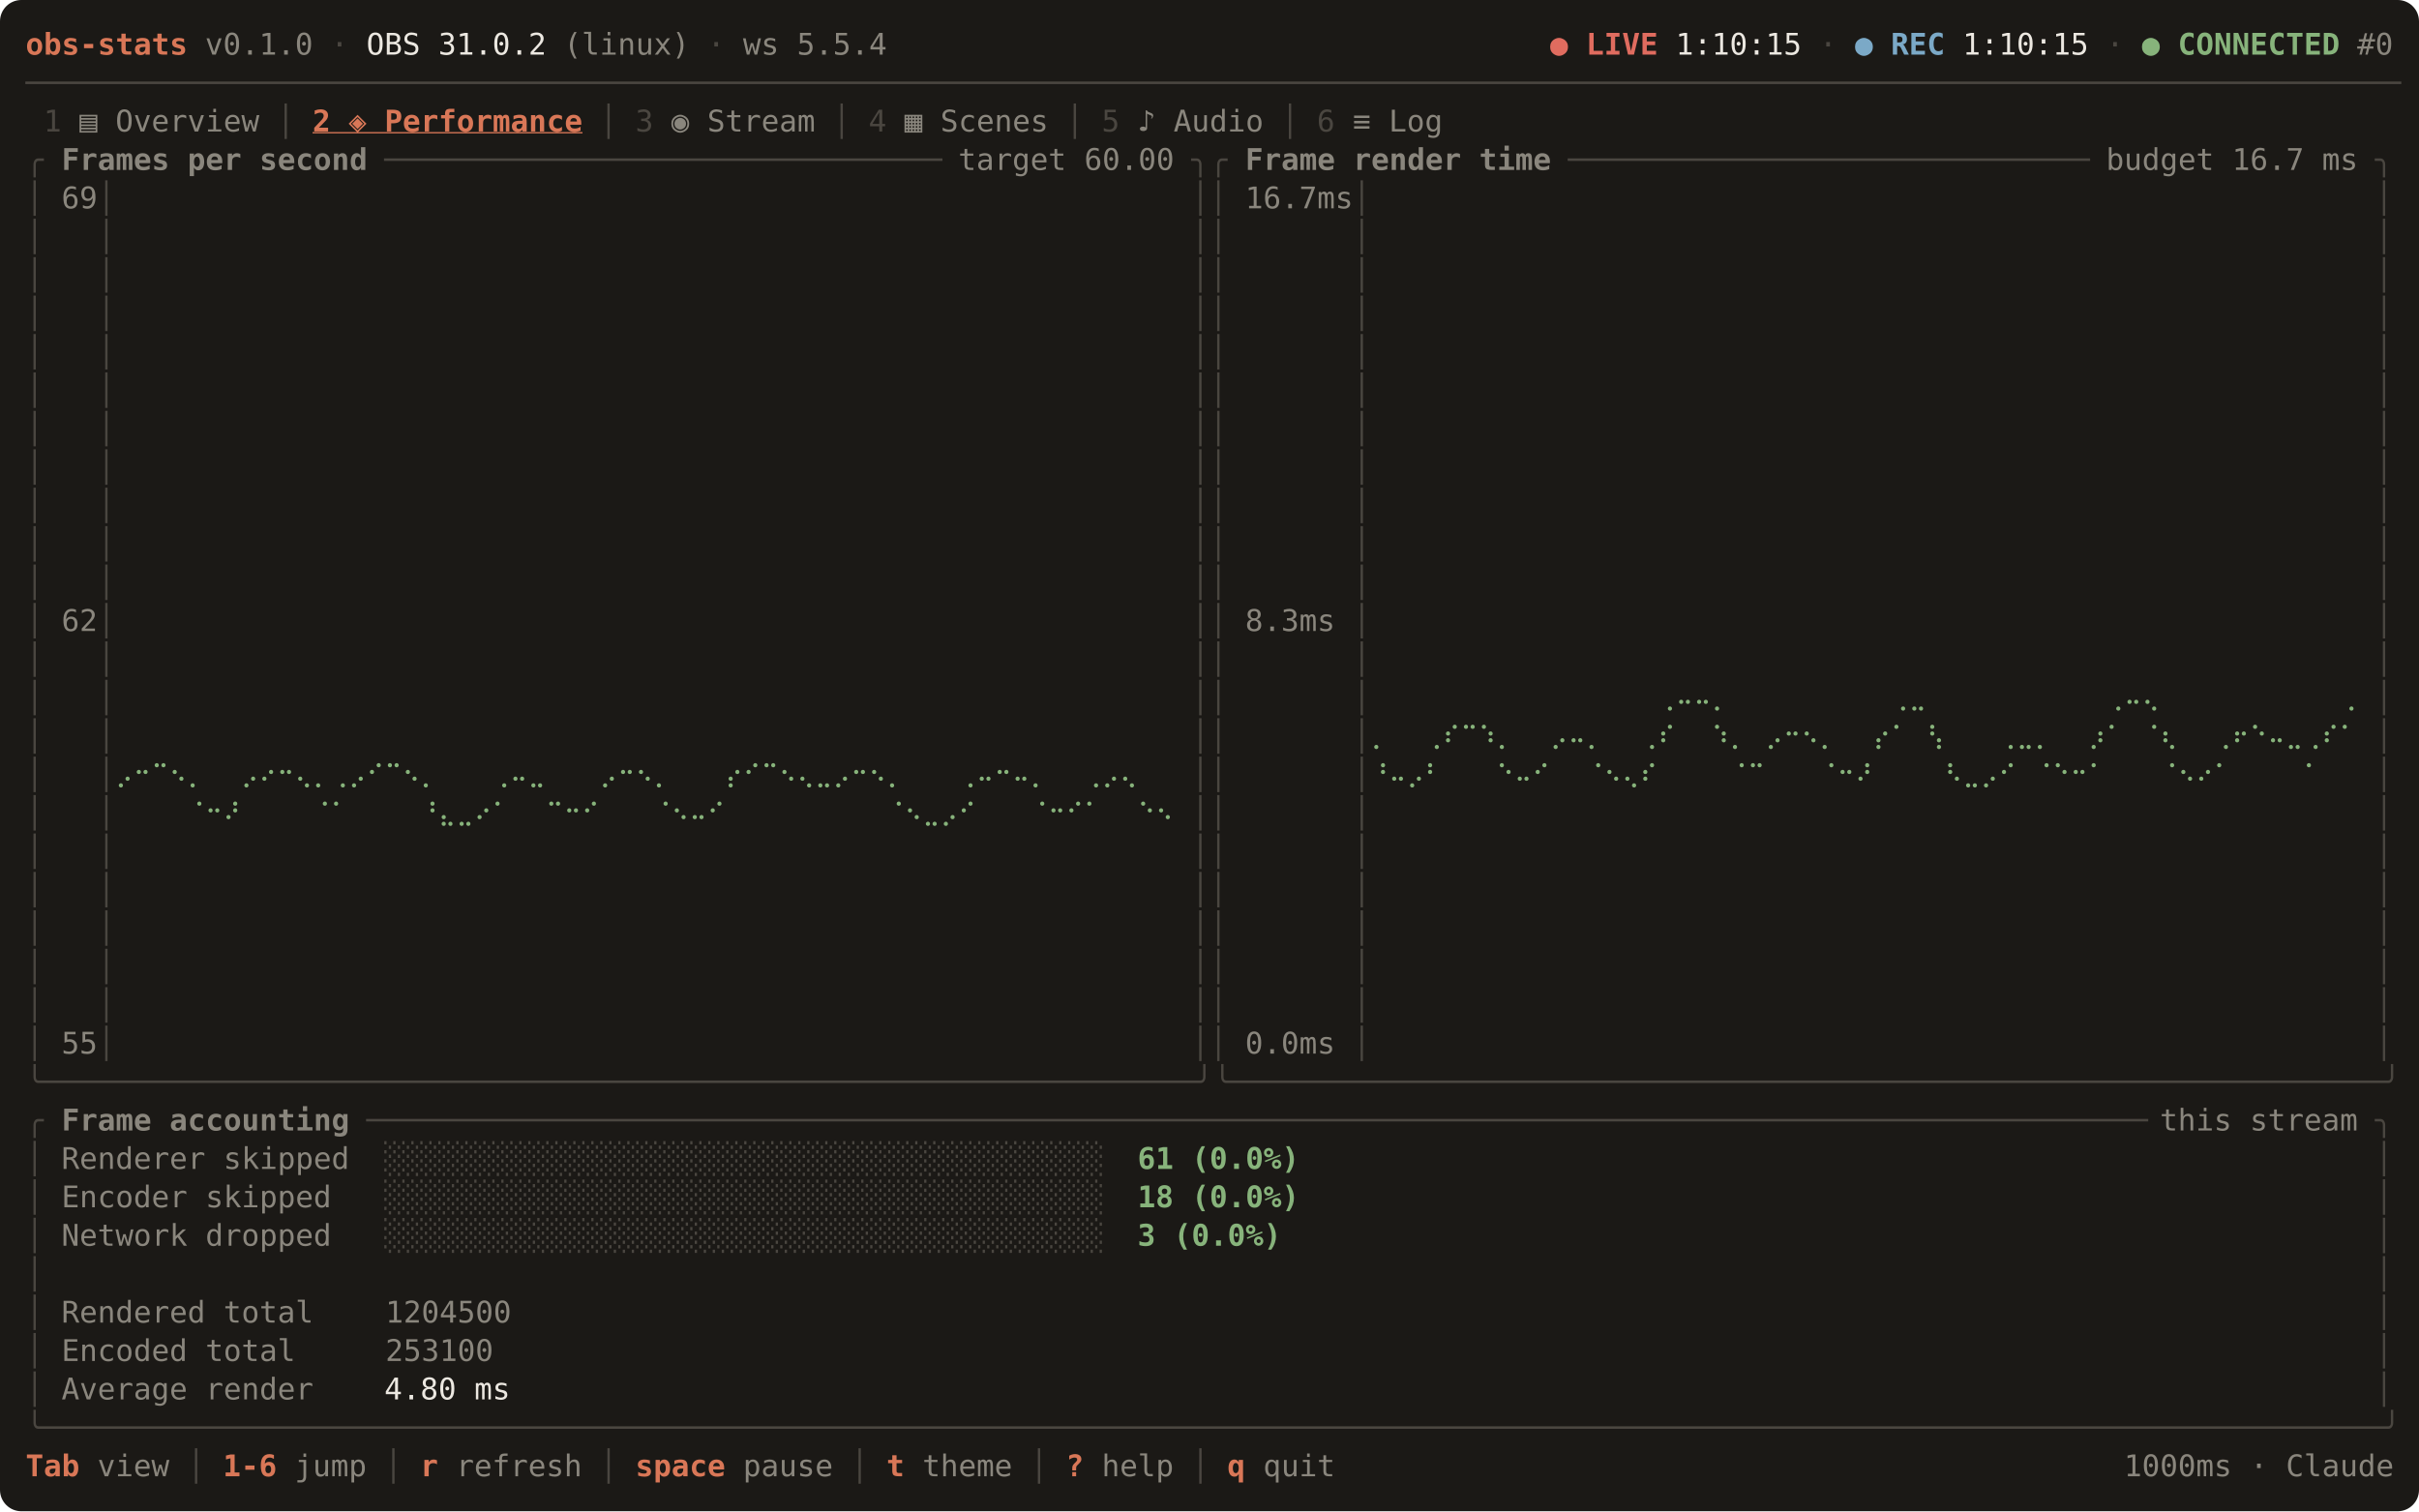
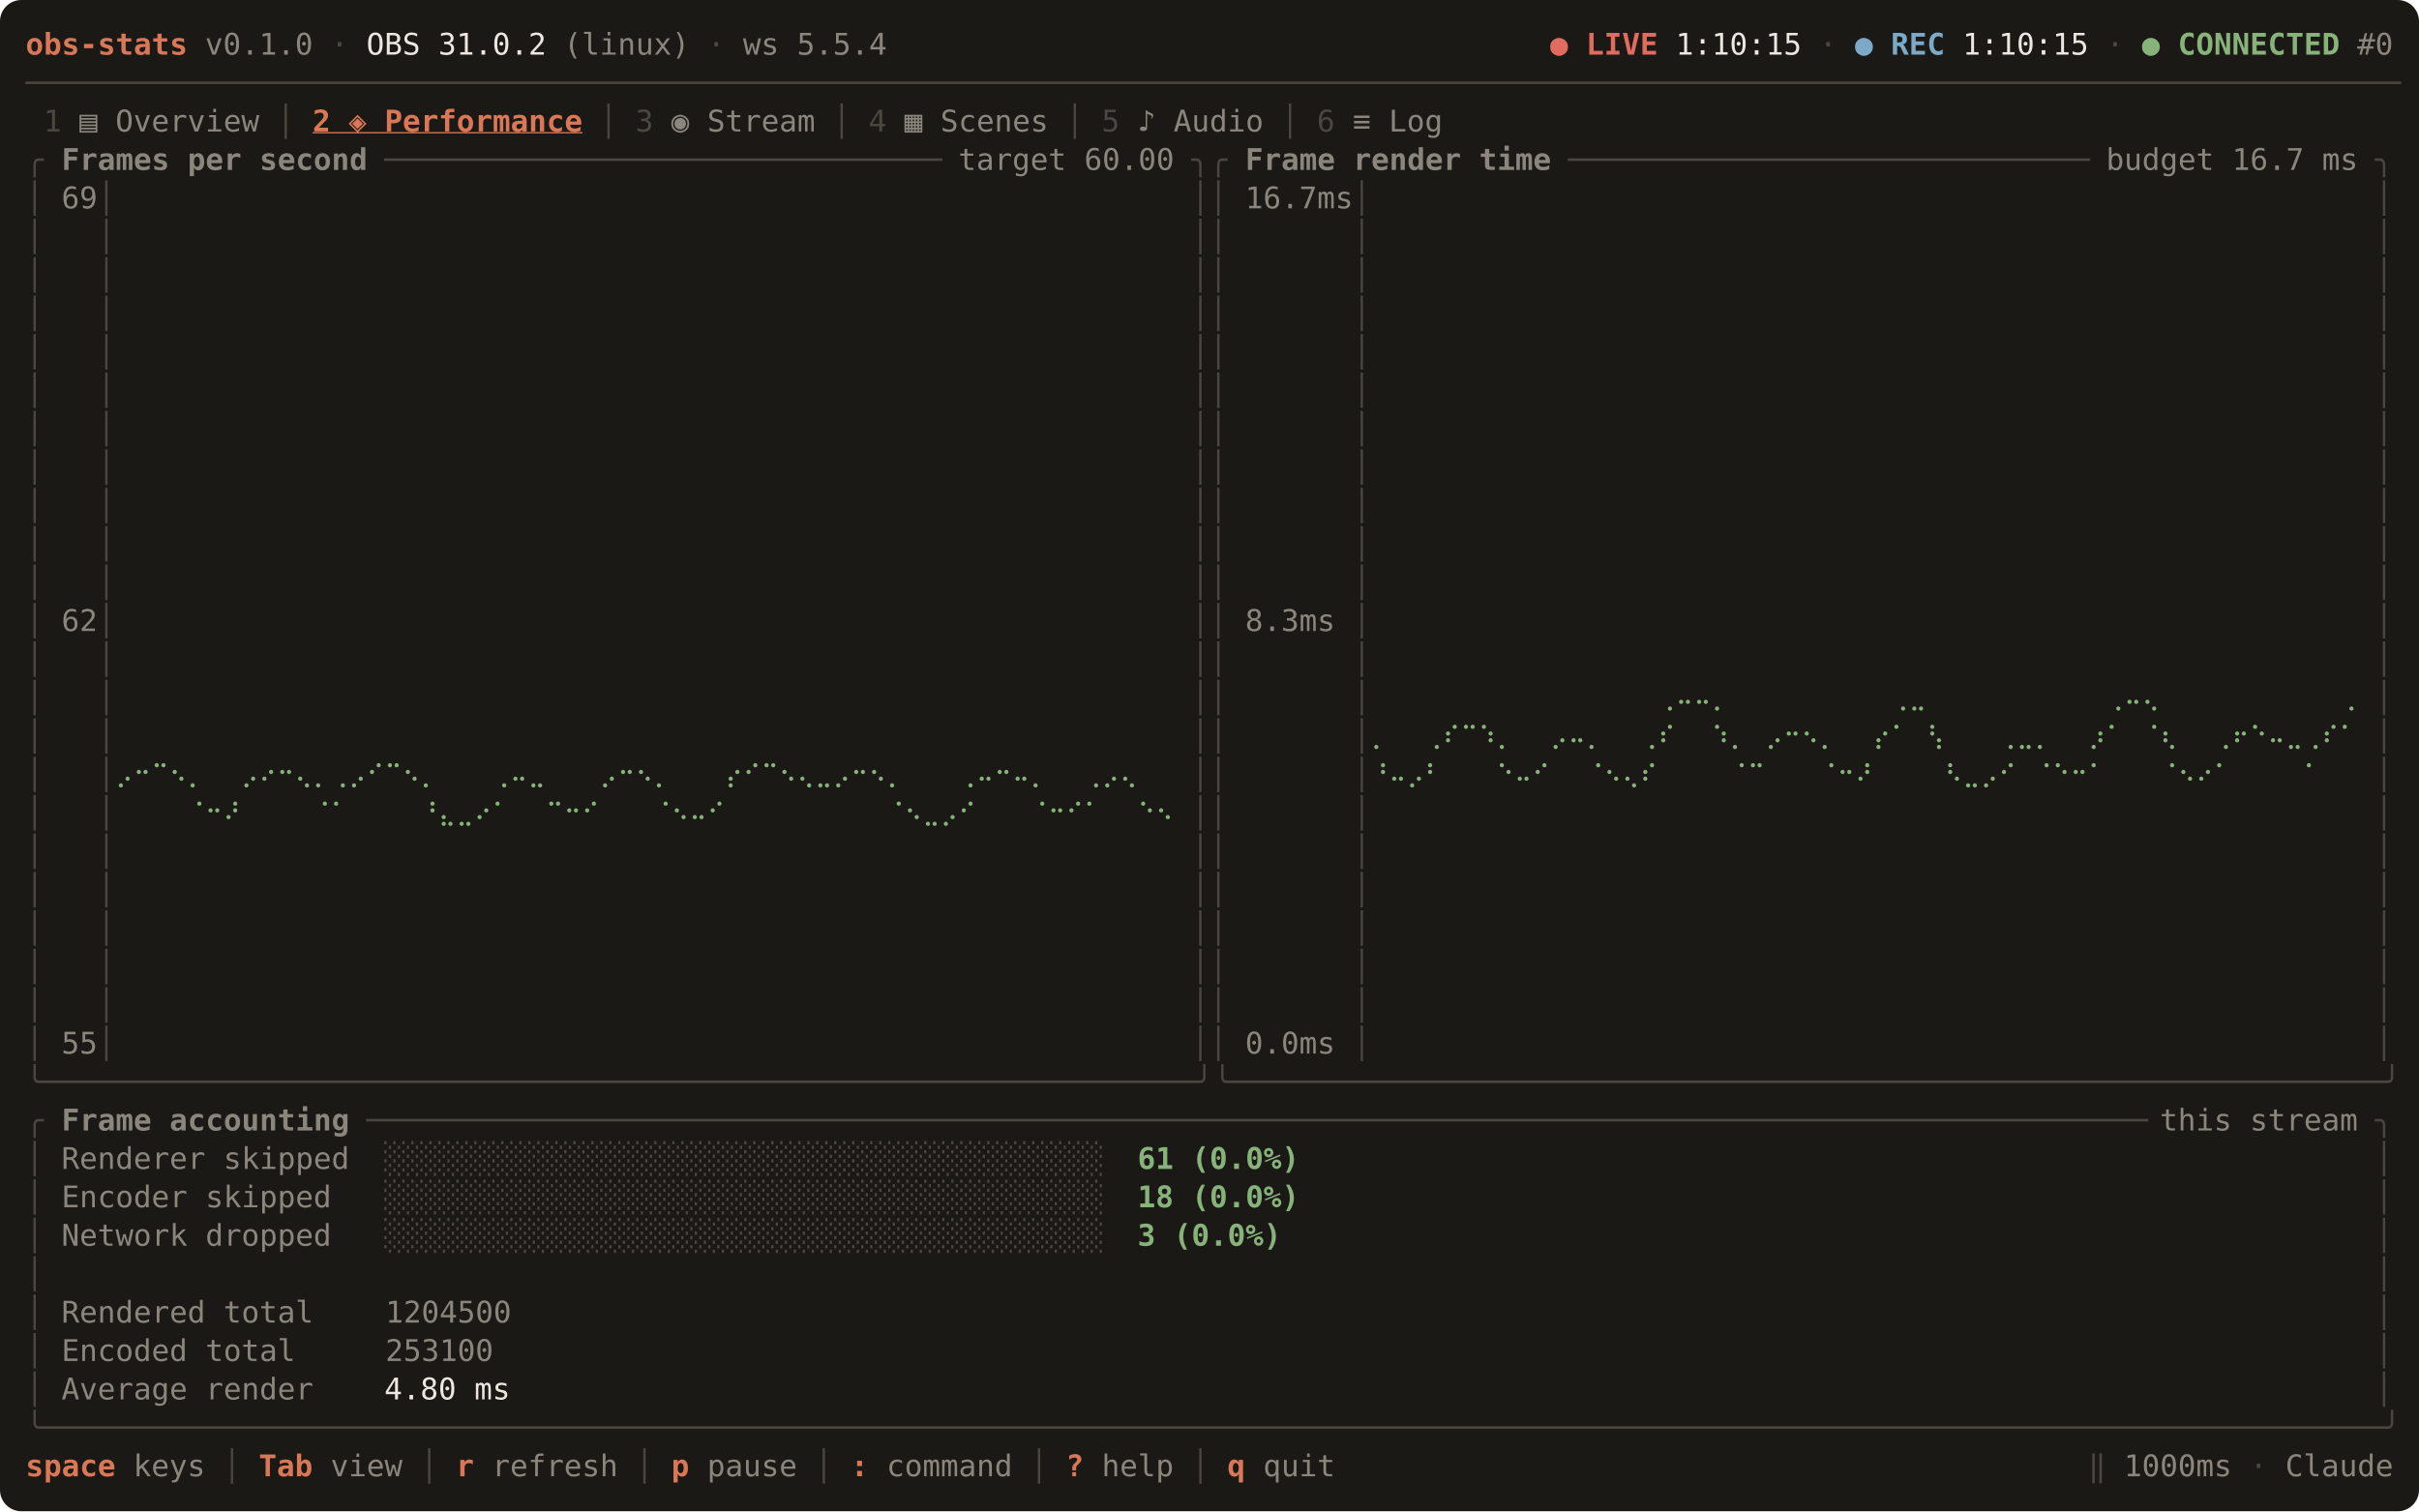
<svg xmlns="http://www.w3.org/2000/svg" viewBox="0 0 1133 708" width="1133" height="708" font-family="ui-monospace, SFMono-Regular, Menlo, Consolas, 'DejaVu Sans Mono', monospace" font-size="14">
  <rect width="100%" height="100%" rx="10" fill="#1B1916" />
  <g transform="translate(12 12)">
    <text x="0.0" y="13.6" textLength="75.6" lengthAdjust="spacingAndGlyphs" fill="#D97757" xml:space="preserve" font-weight="700">obs-stats</text>
    <text x="75.6" y="13.6" textLength="58.8" lengthAdjust="spacingAndGlyphs" fill="#8A867D" xml:space="preserve"> v0.1.0</text>
    <text x="134.4" y="13.6" textLength="25.2" lengthAdjust="spacingAndGlyphs" fill="#4A4640" xml:space="preserve"> · </text>
    <text x="159.6" y="13.6" textLength="84.0" lengthAdjust="spacingAndGlyphs" fill="#ECE8E1" xml:space="preserve">OBS 31.0.2</text>
    <text x="243.6" y="13.6" textLength="67.2" lengthAdjust="spacingAndGlyphs" fill="#8A867D" xml:space="preserve"> (linux)</text>
    <text x="310.8" y="13.6" textLength="25.2" lengthAdjust="spacingAndGlyphs" fill="#4A4640" xml:space="preserve"> · </text>
    <text x="336.0" y="13.6" textLength="67.2" lengthAdjust="spacingAndGlyphs" fill="#8A867D" xml:space="preserve">ws 5.5.4</text>
    <text x="714.0" y="13.6" textLength="50.4" lengthAdjust="spacingAndGlyphs" fill="#E06C5F" xml:space="preserve" font-weight="700">● LIVE</text>
    <text x="764.4" y="13.6" textLength="67.2" lengthAdjust="spacingAndGlyphs" fill="#ECE8E1" xml:space="preserve"> 1:10:15</text>
    <text x="831.6" y="13.6" textLength="25.2" lengthAdjust="spacingAndGlyphs" fill="#4A4640" xml:space="preserve"> · </text>
    <text x="856.8" y="13.6" textLength="42.0" lengthAdjust="spacingAndGlyphs" fill="#7BA9C7" xml:space="preserve" font-weight="700">● REC</text>
    <text x="898.8" y="13.6" textLength="67.2" lengthAdjust="spacingAndGlyphs" fill="#ECE8E1" xml:space="preserve"> 1:10:15</text>
    <text x="966.0" y="13.6" textLength="25.2" lengthAdjust="spacingAndGlyphs" fill="#4A4640" xml:space="preserve"> · </text>
    <text x="991.2" y="13.6" textLength="92.4" lengthAdjust="spacingAndGlyphs" fill="#87B37B" xml:space="preserve" font-weight="700">● CONNECTED</text>
    <text x="1083.6" y="13.6" textLength="25.2" lengthAdjust="spacingAndGlyphs" fill="#8A867D" xml:space="preserve"> #0</text>
    <text x="0.0" y="31.6" textLength="1108.8" lengthAdjust="spacingAndGlyphs" fill="#4A4640" xml:space="preserve">────────────────────────────────────────────────────────────────────────────────────────────────────────────────────────────────────</text>
    <text x="8.4" y="49.6" textLength="16.8" lengthAdjust="spacingAndGlyphs" fill="#4A4640" xml:space="preserve">1 </text>
    <text x="25.2" y="49.6" textLength="92.4" lengthAdjust="spacingAndGlyphs" fill="#8A867D" xml:space="preserve">▤ Overview </text>
    <text x="117.6" y="49.6" textLength="8.4" lengthAdjust="spacingAndGlyphs" fill="#4A4640" xml:space="preserve">│</text>
    <text x="134.4" y="49.6" textLength="126.0" lengthAdjust="spacingAndGlyphs" fill="#D97757" xml:space="preserve" font-weight="700" text-decoration="underline">2 ◈ Performance</text>
    <text x="268.8" y="49.6" textLength="8.4" lengthAdjust="spacingAndGlyphs" fill="#4A4640" xml:space="preserve">│</text>
    <text x="285.6" y="49.6" textLength="16.8" lengthAdjust="spacingAndGlyphs" fill="#4A4640" xml:space="preserve">3 </text>
    <text x="302.4" y="49.6" textLength="75.6" lengthAdjust="spacingAndGlyphs" fill="#8A867D" xml:space="preserve">◉ Stream </text>
    <text x="378.0" y="49.6" textLength="8.4" lengthAdjust="spacingAndGlyphs" fill="#4A4640" xml:space="preserve">│</text>
    <text x="394.8" y="49.6" textLength="16.8" lengthAdjust="spacingAndGlyphs" fill="#4A4640" xml:space="preserve">4 </text>
    <text x="411.6" y="49.6" textLength="75.6" lengthAdjust="spacingAndGlyphs" fill="#8A867D" xml:space="preserve">▦ Scenes </text>
    <text x="487.2" y="49.6" textLength="8.4" lengthAdjust="spacingAndGlyphs" fill="#4A4640" xml:space="preserve">│</text>
    <text x="504.0" y="49.6" textLength="16.8" lengthAdjust="spacingAndGlyphs" fill="#4A4640" xml:space="preserve">5 </text>
    <text x="520.8" y="49.6" textLength="67.2" lengthAdjust="spacingAndGlyphs" fill="#8A867D" xml:space="preserve">♪ Audio </text>
    <text x="588.0" y="49.6" textLength="8.4" lengthAdjust="spacingAndGlyphs" fill="#4A4640" xml:space="preserve">│</text>
    <text x="604.8" y="49.6" textLength="16.8" lengthAdjust="spacingAndGlyphs" fill="#4A4640" xml:space="preserve">6 </text>
    <text x="621.6" y="49.6" textLength="487.2" lengthAdjust="spacingAndGlyphs" fill="#8A867D" xml:space="preserve">≡ Log                                                     </text>
    <text x="0.0" y="67.6" textLength="8.4" lengthAdjust="spacingAndGlyphs" fill="#4A4640" xml:space="preserve">╭</text>
    <text x="8.4" y="67.6" textLength="159.6" lengthAdjust="spacingAndGlyphs" fill="#8A867D" xml:space="preserve" font-weight="700"> Frames per second </text>
    <text x="168.0" y="67.6" textLength="260.4" lengthAdjust="spacingAndGlyphs" fill="#4A4640" xml:space="preserve">───────────────────────────────</text>
    <text x="428.4" y="67.6" textLength="117.6" lengthAdjust="spacingAndGlyphs" fill="#8A867D" xml:space="preserve"> target 60.00 </text>
    <text x="546.0" y="67.6" textLength="16.8" lengthAdjust="spacingAndGlyphs" fill="#4A4640" xml:space="preserve">╮╭</text>
    <text x="562.8" y="67.6" textLength="159.6" lengthAdjust="spacingAndGlyphs" fill="#8A867D" xml:space="preserve" font-weight="700"> Frame render time </text>
    <text x="722.4" y="67.6" textLength="243.6" lengthAdjust="spacingAndGlyphs" fill="#4A4640" xml:space="preserve">─────────────────────────────</text>
    <text x="966.0" y="67.6" textLength="134.4" lengthAdjust="spacingAndGlyphs" fill="#8A867D" xml:space="preserve"> budget 16.7 ms </text>
    <text x="1100.4" y="67.6" textLength="8.4" lengthAdjust="spacingAndGlyphs" fill="#4A4640" xml:space="preserve">╮</text>
    <text x="0.0" y="85.6" textLength="8.4" lengthAdjust="spacingAndGlyphs" fill="#4A4640" xml:space="preserve">│</text>
    <text x="16.8" y="85.6" textLength="16.8" lengthAdjust="spacingAndGlyphs" fill="#8A867D" xml:space="preserve">69</text>
    <text x="33.6" y="85.6" textLength="8.4" lengthAdjust="spacingAndGlyphs" fill="#4A4640" xml:space="preserve">│</text>
    <text x="546.0" y="85.6" textLength="16.8" lengthAdjust="spacingAndGlyphs" fill="#4A4640" xml:space="preserve">││</text>
    <text x="571.2" y="85.6" textLength="50.4" lengthAdjust="spacingAndGlyphs" fill="#8A867D" xml:space="preserve">16.7ms</text>
    <text x="621.6" y="85.6" textLength="8.4" lengthAdjust="spacingAndGlyphs" fill="#4A4640" xml:space="preserve">│</text>
    <text x="1100.4" y="85.6" textLength="8.4" lengthAdjust="spacingAndGlyphs" fill="#4A4640" xml:space="preserve">│</text>
    <text x="0.0" y="103.6" textLength="8.4" lengthAdjust="spacingAndGlyphs" fill="#4A4640" xml:space="preserve">│</text>
    <text x="33.6" y="103.6" textLength="8.4" lengthAdjust="spacingAndGlyphs" fill="#4A4640" xml:space="preserve">│</text>
    <text x="546.0" y="103.6" textLength="16.8" lengthAdjust="spacingAndGlyphs" fill="#4A4640" xml:space="preserve">││</text>
    <text x="621.6" y="103.6" textLength="8.4" lengthAdjust="spacingAndGlyphs" fill="#4A4640" xml:space="preserve">│</text>
    <text x="1100.4" y="103.6" textLength="8.4" lengthAdjust="spacingAndGlyphs" fill="#4A4640" xml:space="preserve">│</text>
    <text x="0.0" y="121.6" textLength="8.4" lengthAdjust="spacingAndGlyphs" fill="#4A4640" xml:space="preserve">│</text>
    <text x="33.6" y="121.6" textLength="8.4" lengthAdjust="spacingAndGlyphs" fill="#4A4640" xml:space="preserve">│</text>
    <text x="546.0" y="121.6" textLength="16.8" lengthAdjust="spacingAndGlyphs" fill="#4A4640" xml:space="preserve">││</text>
    <text x="621.6" y="121.6" textLength="8.4" lengthAdjust="spacingAndGlyphs" fill="#4A4640" xml:space="preserve">│</text>
    <text x="1100.4" y="121.6" textLength="8.4" lengthAdjust="spacingAndGlyphs" fill="#4A4640" xml:space="preserve">│</text>
    <text x="0.0" y="139.6" textLength="8.4" lengthAdjust="spacingAndGlyphs" fill="#4A4640" xml:space="preserve">│</text>
    <text x="33.6" y="139.6" textLength="8.4" lengthAdjust="spacingAndGlyphs" fill="#4A4640" xml:space="preserve">│</text>
    <text x="546.0" y="139.6" textLength="16.8" lengthAdjust="spacingAndGlyphs" fill="#4A4640" xml:space="preserve">││</text>
    <text x="621.6" y="139.6" textLength="8.4" lengthAdjust="spacingAndGlyphs" fill="#4A4640" xml:space="preserve">│</text>
    <text x="1100.4" y="139.6" textLength="8.4" lengthAdjust="spacingAndGlyphs" fill="#4A4640" xml:space="preserve">│</text>
    <text x="0.0" y="157.6" textLength="8.4" lengthAdjust="spacingAndGlyphs" fill="#4A4640" xml:space="preserve">│</text>
    <text x="33.6" y="157.6" textLength="8.4" lengthAdjust="spacingAndGlyphs" fill="#4A4640" xml:space="preserve">│</text>
    <text x="546.0" y="157.6" textLength="16.8" lengthAdjust="spacingAndGlyphs" fill="#4A4640" xml:space="preserve">││</text>
    <text x="621.6" y="157.6" textLength="8.4" lengthAdjust="spacingAndGlyphs" fill="#4A4640" xml:space="preserve">│</text>
    <text x="1100.4" y="157.6" textLength="8.4" lengthAdjust="spacingAndGlyphs" fill="#4A4640" xml:space="preserve">│</text>
    <text x="0.0" y="175.6" textLength="8.4" lengthAdjust="spacingAndGlyphs" fill="#4A4640" xml:space="preserve">│</text>
    <text x="33.6" y="175.6" textLength="8.4" lengthAdjust="spacingAndGlyphs" fill="#4A4640" xml:space="preserve">│</text>
    <text x="546.0" y="175.6" textLength="16.8" lengthAdjust="spacingAndGlyphs" fill="#4A4640" xml:space="preserve">││</text>
    <text x="621.6" y="175.6" textLength="8.4" lengthAdjust="spacingAndGlyphs" fill="#4A4640" xml:space="preserve">│</text>
    <text x="1100.4" y="175.6" textLength="8.4" lengthAdjust="spacingAndGlyphs" fill="#4A4640" xml:space="preserve">│</text>
    <text x="0.0" y="193.6" textLength="8.4" lengthAdjust="spacingAndGlyphs" fill="#4A4640" xml:space="preserve">│</text>
    <text x="33.6" y="193.6" textLength="8.4" lengthAdjust="spacingAndGlyphs" fill="#4A4640" xml:space="preserve">│</text>
    <text x="546.0" y="193.6" textLength="16.8" lengthAdjust="spacingAndGlyphs" fill="#4A4640" xml:space="preserve">││</text>
    <text x="621.6" y="193.6" textLength="8.4" lengthAdjust="spacingAndGlyphs" fill="#4A4640" xml:space="preserve">│</text>
    <text x="1100.4" y="193.6" textLength="8.4" lengthAdjust="spacingAndGlyphs" fill="#4A4640" xml:space="preserve">│</text>
    <text x="0.0" y="211.6" textLength="8.4" lengthAdjust="spacingAndGlyphs" fill="#4A4640" xml:space="preserve">│</text>
    <text x="33.6" y="211.6" textLength="8.4" lengthAdjust="spacingAndGlyphs" fill="#4A4640" xml:space="preserve">│</text>
    <text x="546.0" y="211.6" textLength="16.8" lengthAdjust="spacingAndGlyphs" fill="#4A4640" xml:space="preserve">││</text>
    <text x="621.6" y="211.6" textLength="8.4" lengthAdjust="spacingAndGlyphs" fill="#4A4640" xml:space="preserve">│</text>
    <text x="1100.4" y="211.6" textLength="8.4" lengthAdjust="spacingAndGlyphs" fill="#4A4640" xml:space="preserve">│</text>
    <text x="0.0" y="229.6" textLength="8.4" lengthAdjust="spacingAndGlyphs" fill="#4A4640" xml:space="preserve">│</text>
    <text x="33.6" y="229.6" textLength="8.4" lengthAdjust="spacingAndGlyphs" fill="#4A4640" xml:space="preserve">│</text>
    <text x="546.0" y="229.6" textLength="16.8" lengthAdjust="spacingAndGlyphs" fill="#4A4640" xml:space="preserve">││</text>
    <text x="621.6" y="229.6" textLength="8.4" lengthAdjust="spacingAndGlyphs" fill="#4A4640" xml:space="preserve">│</text>
    <text x="1100.4" y="229.6" textLength="8.4" lengthAdjust="spacingAndGlyphs" fill="#4A4640" xml:space="preserve">│</text>
    <text x="0.0" y="247.6" textLength="8.4" lengthAdjust="spacingAndGlyphs" fill="#4A4640" xml:space="preserve">│</text>
    <text x="33.6" y="247.6" textLength="8.4" lengthAdjust="spacingAndGlyphs" fill="#4A4640" xml:space="preserve">│</text>
    <text x="546.0" y="247.6" textLength="16.8" lengthAdjust="spacingAndGlyphs" fill="#4A4640" xml:space="preserve">││</text>
    <text x="621.6" y="247.6" textLength="8.4" lengthAdjust="spacingAndGlyphs" fill="#4A4640" xml:space="preserve">│</text>
    <text x="1100.4" y="247.6" textLength="8.4" lengthAdjust="spacingAndGlyphs" fill="#4A4640" xml:space="preserve">│</text>
    <text x="0.0" y="265.6" textLength="8.4" lengthAdjust="spacingAndGlyphs" fill="#4A4640" xml:space="preserve">│</text>
    <text x="33.6" y="265.6" textLength="8.4" lengthAdjust="spacingAndGlyphs" fill="#4A4640" xml:space="preserve">│</text>
    <text x="546.0" y="265.6" textLength="16.8" lengthAdjust="spacingAndGlyphs" fill="#4A4640" xml:space="preserve">││</text>
    <text x="621.6" y="265.6" textLength="8.4" lengthAdjust="spacingAndGlyphs" fill="#4A4640" xml:space="preserve">│</text>
    <text x="1100.4" y="265.6" textLength="8.4" lengthAdjust="spacingAndGlyphs" fill="#4A4640" xml:space="preserve">│</text>
    <text x="0.0" y="283.6" textLength="8.4" lengthAdjust="spacingAndGlyphs" fill="#4A4640" xml:space="preserve">│</text>
    <text x="16.8" y="283.6" textLength="16.8" lengthAdjust="spacingAndGlyphs" fill="#8A867D" xml:space="preserve">62</text>
    <text x="33.6" y="283.6" textLength="8.4" lengthAdjust="spacingAndGlyphs" fill="#4A4640" xml:space="preserve">│</text>
    <text x="546.0" y="283.6" textLength="16.8" lengthAdjust="spacingAndGlyphs" fill="#4A4640" xml:space="preserve">││</text>
    <text x="571.2" y="283.6" textLength="42.0" lengthAdjust="spacingAndGlyphs" fill="#8A867D" xml:space="preserve">8.3ms</text>
    <text x="621.6" y="283.6" textLength="8.4" lengthAdjust="spacingAndGlyphs" fill="#4A4640" xml:space="preserve">│</text>
    <text x="1100.4" y="283.6" textLength="8.4" lengthAdjust="spacingAndGlyphs" fill="#4A4640" xml:space="preserve">│</text>
    <text x="0.0" y="301.6" textLength="8.4" lengthAdjust="spacingAndGlyphs" fill="#4A4640" xml:space="preserve">│</text>
    <text x="33.6" y="301.6" textLength="8.4" lengthAdjust="spacingAndGlyphs" fill="#4A4640" xml:space="preserve">│</text>
    <text x="546.0" y="301.6" textLength="16.8" lengthAdjust="spacingAndGlyphs" fill="#4A4640" xml:space="preserve">││</text>
    <text x="621.6" y="301.6" textLength="8.4" lengthAdjust="spacingAndGlyphs" fill="#4A4640" xml:space="preserve">│</text>
    <text x="1100.4" y="301.6" textLength="8.4" lengthAdjust="spacingAndGlyphs" fill="#4A4640" xml:space="preserve">│</text>
    <text x="0.0" y="319.6" textLength="8.4" lengthAdjust="spacingAndGlyphs" fill="#4A4640" xml:space="preserve">│</text>
    <text x="33.6" y="319.6" textLength="8.4" lengthAdjust="spacingAndGlyphs" fill="#4A4640" xml:space="preserve">│</text>
    <text x="546.0" y="319.6" textLength="16.8" lengthAdjust="spacingAndGlyphs" fill="#4A4640" xml:space="preserve">││</text>
    <text x="621.6" y="319.6" textLength="8.4" lengthAdjust="spacingAndGlyphs" fill="#4A4640" xml:space="preserve">│</text>
    <text x="764.4" y="319.6" textLength="33.6" lengthAdjust="spacingAndGlyphs" fill="#87B37B" xml:space="preserve">⢀⠤⠤⡀</text>
    <text x="873.6" y="319.6" textLength="16.8" lengthAdjust="spacingAndGlyphs" fill="#87B37B" xml:space="preserve">⢀⣀</text>
    <text x="974.4" y="319.6" textLength="25.2" lengthAdjust="spacingAndGlyphs" fill="#87B37B" xml:space="preserve">⢀⠤⢄</text>
    <text x="1083.6" y="319.6" textLength="8.4" lengthAdjust="spacingAndGlyphs" fill="#87B37B" xml:space="preserve">⢀</text>
    <text x="1100.4" y="319.6" textLength="8.4" lengthAdjust="spacingAndGlyphs" fill="#4A4640" xml:space="preserve">│</text>
    <text x="0.0" y="337.6" textLength="8.4" lengthAdjust="spacingAndGlyphs" fill="#4A4640" xml:space="preserve">│</text>
    <text x="33.6" y="337.6" textLength="8.4" lengthAdjust="spacingAndGlyphs" fill="#4A4640" xml:space="preserve">│</text>
    <text x="546.0" y="337.6" textLength="16.8" lengthAdjust="spacingAndGlyphs" fill="#4A4640" xml:space="preserve">││</text>
    <text x="621.6" y="337.6" textLength="8.4" lengthAdjust="spacingAndGlyphs" fill="#4A4640" xml:space="preserve">│</text>
    <text x="630.0" y="337.6" textLength="8.4" lengthAdjust="spacingAndGlyphs" fill="#87B37B" xml:space="preserve">⡀</text>
    <text x="655.2" y="337.6" textLength="42.0" lengthAdjust="spacingAndGlyphs" fill="#87B37B" xml:space="preserve">⢀⠎⠉⠱⡀</text>
    <text x="714.0" y="337.6" textLength="25.2" lengthAdjust="spacingAndGlyphs" fill="#87B37B" xml:space="preserve">⡠⠤⡀</text>
    <text x="756.0" y="337.6" textLength="16.8" lengthAdjust="spacingAndGlyphs" fill="#87B37B" xml:space="preserve">⢀⠎</text>
    <text x="789.6" y="337.6" textLength="16.8" lengthAdjust="spacingAndGlyphs" fill="#87B37B" xml:space="preserve">⠱⡀</text>
    <text x="814.8" y="337.6" textLength="33.6" lengthAdjust="spacingAndGlyphs" fill="#87B37B" xml:space="preserve">⡠⠒⠢⡀</text>
    <text x="865.2" y="337.6" textLength="16.8" lengthAdjust="spacingAndGlyphs" fill="#87B37B" xml:space="preserve">⡔⠁</text>
    <text x="890.4" y="337.6" textLength="8.4" lengthAdjust="spacingAndGlyphs" fill="#87B37B" xml:space="preserve">⢣</text>
    <text x="924.0" y="337.6" textLength="25.2" lengthAdjust="spacingAndGlyphs" fill="#87B37B" xml:space="preserve">⢀⣀⡀</text>
    <text x="966.0" y="337.6" textLength="16.8" lengthAdjust="spacingAndGlyphs" fill="#87B37B" xml:space="preserve">⡰⠁</text>
    <text x="991.2" y="337.6" textLength="16.8" lengthAdjust="spacingAndGlyphs" fill="#87B37B" xml:space="preserve">⠈⢆</text>
    <text x="1024.8" y="337.6" textLength="67.2" lengthAdjust="spacingAndGlyphs" fill="#87B37B" xml:space="preserve">⢀⠖⠑⠤⣀⢀⠎⠁</text>
    <text x="1100.4" y="337.6" textLength="8.4" lengthAdjust="spacingAndGlyphs" fill="#4A4640" xml:space="preserve">│</text>
    <text x="0.0" y="355.6" textLength="8.4" lengthAdjust="spacingAndGlyphs" fill="#4A4640" xml:space="preserve">│</text>
    <text x="33.6" y="355.6" textLength="8.4" lengthAdjust="spacingAndGlyphs" fill="#4A4640" xml:space="preserve">│</text>
    <text x="42.0" y="355.6" textLength="42.0" lengthAdjust="spacingAndGlyphs" fill="#87B37B" xml:space="preserve">⡠⠒⠉⠢⡀</text>
    <text x="100.8" y="355.6" textLength="92.4" lengthAdjust="spacingAndGlyphs" fill="#87B37B" xml:space="preserve">⡠⠔⠒⢄⡀⢀⡠⠊⠉⠢⡀</text>
    <text x="218.4" y="355.6" textLength="25.2" lengthAdjust="spacingAndGlyphs" fill="#87B37B" xml:space="preserve">⢀⠤⣀</text>
    <text x="268.8" y="355.6" textLength="33.6" lengthAdjust="spacingAndGlyphs" fill="#87B37B" xml:space="preserve">⡠⠒⠢⡀</text>
    <text x="327.6" y="355.6" textLength="84.0" lengthAdjust="spacingAndGlyphs" fill="#87B37B" xml:space="preserve">⡔⠊⠉⠢⢄⣀⡠⠒⠢⡀</text>
    <text x="436.8" y="355.6" textLength="42.0" lengthAdjust="spacingAndGlyphs" fill="#87B37B" xml:space="preserve">⢀⠤⠒⠤⡀</text>
    <text x="495.6" y="355.6" textLength="25.2" lengthAdjust="spacingAndGlyphs" fill="#87B37B" xml:space="preserve">⢀⡠⢄</text>
    <text x="546.0" y="355.6" textLength="16.8" lengthAdjust="spacingAndGlyphs" fill="#4A4640" xml:space="preserve">││</text>
    <text x="621.6" y="355.6" textLength="8.4" lengthAdjust="spacingAndGlyphs" fill="#4A4640" xml:space="preserve">│</text>
    <text x="630.0" y="355.6" textLength="33.6" lengthAdjust="spacingAndGlyphs" fill="#87B37B" xml:space="preserve">⠘⠤⡠⠃</text>
    <text x="688.8" y="355.6" textLength="25.2" lengthAdjust="spacingAndGlyphs" fill="#87B37B" xml:space="preserve">⠑⠤⠊</text>
    <text x="730.8" y="355.6" textLength="33.6" lengthAdjust="spacingAndGlyphs" fill="#87B37B" xml:space="preserve">⠈⠢⢄⠎</text>
    <text x="798.0" y="355.6" textLength="16.8" lengthAdjust="spacingAndGlyphs" fill="#87B37B" xml:space="preserve">⠈⠉</text>
    <text x="840.0" y="355.6" textLength="25.2" lengthAdjust="spacingAndGlyphs" fill="#87B37B" xml:space="preserve">⠈⠒⠜</text>
    <text x="898.8" y="355.6" textLength="33.6" lengthAdjust="spacingAndGlyphs" fill="#87B37B" xml:space="preserve">⠣⣀⡠⠊</text>
    <text x="940.8" y="355.6" textLength="33.6" lengthAdjust="spacingAndGlyphs" fill="#87B37B" xml:space="preserve">⠈⠑⠒⠁</text>
    <text x="999.6" y="355.6" textLength="33.6" lengthAdjust="spacingAndGlyphs" fill="#87B37B" xml:space="preserve">⠈⠢⠔⠁</text>
    <text x="1066.8" y="355.6" textLength="8.4" lengthAdjust="spacingAndGlyphs" fill="#87B37B" xml:space="preserve">⠁</text>
    <text x="1100.4" y="355.6" textLength="8.4" lengthAdjust="spacingAndGlyphs" fill="#4A4640" xml:space="preserve">│</text>
    <text x="0.0" y="373.6" textLength="8.4" lengthAdjust="spacingAndGlyphs" fill="#4A4640" xml:space="preserve">│</text>
    <text x="33.6" y="373.6" textLength="8.4" lengthAdjust="spacingAndGlyphs" fill="#4A4640" xml:space="preserve">│</text>
    <text x="75.6" y="373.6" textLength="25.2" lengthAdjust="spacingAndGlyphs" fill="#87B37B" xml:space="preserve">⠈⠒⠜</text>
    <text x="134.4" y="373.6" textLength="16.8" lengthAdjust="spacingAndGlyphs" fill="#87B37B" xml:space="preserve">⠈⠁</text>
    <text x="184.8" y="373.6" textLength="42.0" lengthAdjust="spacingAndGlyphs" fill="#87B37B" xml:space="preserve">⠘⣄⣀⠔⠁</text>
    <text x="243.6" y="373.6" textLength="25.2" lengthAdjust="spacingAndGlyphs" fill="#87B37B" xml:space="preserve">⠉⠒⠊</text>
    <text x="294.0" y="373.6" textLength="33.6" lengthAdjust="spacingAndGlyphs" fill="#87B37B" xml:space="preserve">⠈⠢⠤⠊</text>
    <text x="403.2" y="373.6" textLength="42.0" lengthAdjust="spacingAndGlyphs" fill="#87B37B" xml:space="preserve">⠈⠢⣀⡠⠊</text>
    <text x="470.4" y="373.6" textLength="33.6" lengthAdjust="spacingAndGlyphs" fill="#87B37B" xml:space="preserve">⠈⠒⠊⠁</text>
    <text x="520.8" y="373.6" textLength="16.8" lengthAdjust="spacingAndGlyphs" fill="#87B37B" xml:space="preserve">⠑⠢</text>
    <text x="546.0" y="373.6" textLength="16.8" lengthAdjust="spacingAndGlyphs" fill="#4A4640" xml:space="preserve">││</text>
    <text x="621.6" y="373.6" textLength="8.4" lengthAdjust="spacingAndGlyphs" fill="#4A4640" xml:space="preserve">│</text>
    <text x="1100.4" y="373.6" textLength="8.4" lengthAdjust="spacingAndGlyphs" fill="#4A4640" xml:space="preserve">│</text>
    <text x="0.0" y="391.6" textLength="8.4" lengthAdjust="spacingAndGlyphs" fill="#4A4640" xml:space="preserve">│</text>
    <text x="33.6" y="391.6" textLength="8.4" lengthAdjust="spacingAndGlyphs" fill="#4A4640" xml:space="preserve">│</text>
    <text x="546.0" y="391.6" textLength="16.8" lengthAdjust="spacingAndGlyphs" fill="#4A4640" xml:space="preserve">││</text>
    <text x="621.6" y="391.6" textLength="8.4" lengthAdjust="spacingAndGlyphs" fill="#4A4640" xml:space="preserve">│</text>
    <text x="1100.4" y="391.6" textLength="8.4" lengthAdjust="spacingAndGlyphs" fill="#4A4640" xml:space="preserve">│</text>
    <text x="0.0" y="409.6" textLength="8.4" lengthAdjust="spacingAndGlyphs" fill="#4A4640" xml:space="preserve">│</text>
    <text x="33.6" y="409.6" textLength="8.4" lengthAdjust="spacingAndGlyphs" fill="#4A4640" xml:space="preserve">│</text>
    <text x="546.0" y="409.6" textLength="16.8" lengthAdjust="spacingAndGlyphs" fill="#4A4640" xml:space="preserve">││</text>
    <text x="621.6" y="409.6" textLength="8.4" lengthAdjust="spacingAndGlyphs" fill="#4A4640" xml:space="preserve">│</text>
    <text x="1100.4" y="409.6" textLength="8.4" lengthAdjust="spacingAndGlyphs" fill="#4A4640" xml:space="preserve">│</text>
    <text x="0.0" y="427.6" textLength="8.4" lengthAdjust="spacingAndGlyphs" fill="#4A4640" xml:space="preserve">│</text>
    <text x="33.6" y="427.6" textLength="8.4" lengthAdjust="spacingAndGlyphs" fill="#4A4640" xml:space="preserve">│</text>
    <text x="546.0" y="427.6" textLength="16.8" lengthAdjust="spacingAndGlyphs" fill="#4A4640" xml:space="preserve">││</text>
    <text x="621.6" y="427.6" textLength="8.4" lengthAdjust="spacingAndGlyphs" fill="#4A4640" xml:space="preserve">│</text>
    <text x="1100.4" y="427.6" textLength="8.4" lengthAdjust="spacingAndGlyphs" fill="#4A4640" xml:space="preserve">│</text>
    <text x="0.0" y="445.6" textLength="8.4" lengthAdjust="spacingAndGlyphs" fill="#4A4640" xml:space="preserve">│</text>
    <text x="33.6" y="445.6" textLength="8.4" lengthAdjust="spacingAndGlyphs" fill="#4A4640" xml:space="preserve">│</text>
    <text x="546.0" y="445.6" textLength="16.8" lengthAdjust="spacingAndGlyphs" fill="#4A4640" xml:space="preserve">││</text>
    <text x="621.6" y="445.6" textLength="8.4" lengthAdjust="spacingAndGlyphs" fill="#4A4640" xml:space="preserve">│</text>
    <text x="1100.4" y="445.6" textLength="8.4" lengthAdjust="spacingAndGlyphs" fill="#4A4640" xml:space="preserve">│</text>
    <text x="0.0" y="463.6" textLength="8.4" lengthAdjust="spacingAndGlyphs" fill="#4A4640" xml:space="preserve">│</text>
    <text x="33.6" y="463.6" textLength="8.4" lengthAdjust="spacingAndGlyphs" fill="#4A4640" xml:space="preserve">│</text>
    <text x="546.0" y="463.6" textLength="16.8" lengthAdjust="spacingAndGlyphs" fill="#4A4640" xml:space="preserve">││</text>
    <text x="621.6" y="463.6" textLength="8.4" lengthAdjust="spacingAndGlyphs" fill="#4A4640" xml:space="preserve">│</text>
    <text x="1100.4" y="463.6" textLength="8.4" lengthAdjust="spacingAndGlyphs" fill="#4A4640" xml:space="preserve">│</text>
    <text x="0.0" y="481.6" textLength="8.4" lengthAdjust="spacingAndGlyphs" fill="#4A4640" xml:space="preserve">│</text>
    <text x="16.8" y="481.6" textLength="16.8" lengthAdjust="spacingAndGlyphs" fill="#8A867D" xml:space="preserve">55</text>
    <text x="33.6" y="481.6" textLength="8.4" lengthAdjust="spacingAndGlyphs" fill="#4A4640" xml:space="preserve">│</text>
    <text x="546.0" y="481.6" textLength="16.8" lengthAdjust="spacingAndGlyphs" fill="#4A4640" xml:space="preserve">││</text>
    <text x="571.2" y="481.6" textLength="42.0" lengthAdjust="spacingAndGlyphs" fill="#8A867D" xml:space="preserve">0.0ms</text>
    <text x="621.6" y="481.6" textLength="8.4" lengthAdjust="spacingAndGlyphs" fill="#4A4640" xml:space="preserve">│</text>
    <text x="1100.4" y="481.6" textLength="8.4" lengthAdjust="spacingAndGlyphs" fill="#4A4640" xml:space="preserve">│</text>
    <text x="0.0" y="499.6" textLength="1108.8" lengthAdjust="spacingAndGlyphs" fill="#4A4640" xml:space="preserve">╰────────────────────────────────────────────────────────────────╯╰────────────────────────────────────────────────────────────────╯</text>
    <text x="0.0" y="517.6" textLength="8.4" lengthAdjust="spacingAndGlyphs" fill="#4A4640" xml:space="preserve">╭</text>
    <text x="8.4" y="517.6" textLength="151.2" lengthAdjust="spacingAndGlyphs" fill="#8A867D" xml:space="preserve" font-weight="700"> Frame accounting </text>
    <text x="159.6" y="517.6" textLength="831.6" lengthAdjust="spacingAndGlyphs" fill="#4A4640" xml:space="preserve">───────────────────────────────────────────────────────────────────────────────────────────────────</text>
    <text x="991.2" y="517.6" textLength="109.2" lengthAdjust="spacingAndGlyphs" fill="#8A867D" xml:space="preserve"> this stream </text>
    <text x="1100.4" y="517.6" textLength="8.4" lengthAdjust="spacingAndGlyphs" fill="#4A4640" xml:space="preserve">╮</text>
    <text x="0.0" y="535.6" textLength="8.4" lengthAdjust="spacingAndGlyphs" fill="#4A4640" xml:space="preserve">│</text>
    <text x="16.8" y="535.6" textLength="151.2" lengthAdjust="spacingAndGlyphs" fill="#8A867D" xml:space="preserve">Renderer skipped  </text>
    <text x="168.0" y="535.6" textLength="336.0" lengthAdjust="spacingAndGlyphs" fill="#4A4640" xml:space="preserve">░░░░░░░░░░░░░░░░░░░░░░░░░░░░░░░░░░░░░░░░</text>
    <text x="520.8" y="535.6" textLength="75.6" lengthAdjust="spacingAndGlyphs" fill="#87B37B" xml:space="preserve" font-weight="700">61 (0.0%)</text>
    <text x="1100.4" y="535.6" textLength="8.4" lengthAdjust="spacingAndGlyphs" fill="#4A4640" xml:space="preserve">│</text>
    <text x="0.0" y="553.6" textLength="8.4" lengthAdjust="spacingAndGlyphs" fill="#4A4640" xml:space="preserve">│</text>
    <text x="16.8" y="553.6" textLength="151.2" lengthAdjust="spacingAndGlyphs" fill="#8A867D" xml:space="preserve">Encoder skipped   </text>
    <text x="168.0" y="553.6" textLength="336.0" lengthAdjust="spacingAndGlyphs" fill="#4A4640" xml:space="preserve">░░░░░░░░░░░░░░░░░░░░░░░░░░░░░░░░░░░░░░░░</text>
    <text x="520.8" y="553.6" textLength="75.6" lengthAdjust="spacingAndGlyphs" fill="#87B37B" xml:space="preserve" font-weight="700">18 (0.0%)</text>
    <text x="1100.4" y="553.6" textLength="8.4" lengthAdjust="spacingAndGlyphs" fill="#4A4640" xml:space="preserve">│</text>
    <text x="0.0" y="571.6" textLength="8.4" lengthAdjust="spacingAndGlyphs" fill="#4A4640" xml:space="preserve">│</text>
    <text x="16.8" y="571.6" textLength="151.2" lengthAdjust="spacingAndGlyphs" fill="#8A867D" xml:space="preserve">Network dropped   </text>
    <text x="168.0" y="571.6" textLength="336.0" lengthAdjust="spacingAndGlyphs" fill="#4A4640" xml:space="preserve">░░░░░░░░░░░░░░░░░░░░░░░░░░░░░░░░░░░░░░░░</text>
    <text x="520.8" y="571.6" textLength="67.2" lengthAdjust="spacingAndGlyphs" fill="#87B37B" xml:space="preserve" font-weight="700">3 (0.0%)</text>
    <text x="1100.4" y="571.6" textLength="8.4" lengthAdjust="spacingAndGlyphs" fill="#4A4640" xml:space="preserve">│</text>
    <text x="0.0" y="589.6" textLength="8.4" lengthAdjust="spacingAndGlyphs" fill="#4A4640" xml:space="preserve">│</text>
    <text x="1100.4" y="589.6" textLength="8.4" lengthAdjust="spacingAndGlyphs" fill="#4A4640" xml:space="preserve">│</text>
    <text x="0.0" y="607.6" textLength="8.4" lengthAdjust="spacingAndGlyphs" fill="#4A4640" xml:space="preserve">│</text>
    <text x="16.8" y="607.6" textLength="210.0" lengthAdjust="spacingAndGlyphs" fill="#8A867D" xml:space="preserve">Rendered total    1204500</text>
    <text x="1100.4" y="607.6" textLength="8.4" lengthAdjust="spacingAndGlyphs" fill="#4A4640" xml:space="preserve">│</text>
    <text x="0.0" y="625.6" textLength="8.4" lengthAdjust="spacingAndGlyphs" fill="#4A4640" xml:space="preserve">│</text>
    <text x="16.8" y="625.6" textLength="201.6" lengthAdjust="spacingAndGlyphs" fill="#8A867D" xml:space="preserve">Encoded total     253100</text>
    <text x="1100.4" y="625.6" textLength="8.4" lengthAdjust="spacingAndGlyphs" fill="#4A4640" xml:space="preserve">│</text>
    <text x="0.0" y="643.6" textLength="8.4" lengthAdjust="spacingAndGlyphs" fill="#4A4640" xml:space="preserve">│</text>
    <text x="16.8" y="643.6" textLength="151.2" lengthAdjust="spacingAndGlyphs" fill="#8A867D" xml:space="preserve">Average render    </text>
    <text x="168.0" y="643.6" textLength="932.4" lengthAdjust="spacingAndGlyphs" fill="#ECE8E1" xml:space="preserve">4.80 ms                                                                                                        </text>
    <text x="1100.4" y="643.6" textLength="8.4" lengthAdjust="spacingAndGlyphs" fill="#4A4640" xml:space="preserve">│</text>
    <text x="0.0" y="661.6" textLength="1108.8" lengthAdjust="spacingAndGlyphs" fill="#4A4640" xml:space="preserve">╰──────────────────────────────────────────────────────────────────────────────────────────────────────────────────────────────────╯</text>
-     <text x="0.0" y="679.6" textLength="25.2" lengthAdjust="spacingAndGlyphs" fill="#D97757" xml:space="preserve" font-weight="700">Tab</text>
-     <text x="25.2" y="679.6" textLength="42.0" lengthAdjust="spacingAndGlyphs" fill="#8A867D" xml:space="preserve"> view</text>
-     <text x="67.2" y="679.6" textLength="25.2" lengthAdjust="spacingAndGlyphs" fill="#4A4640" xml:space="preserve"> │ </text>
-     <text x="92.4" y="679.6" textLength="25.2" lengthAdjust="spacingAndGlyphs" fill="#D97757" xml:space="preserve" font-weight="700">1-6</text>
-     <text x="117.6" y="679.6" textLength="42.0" lengthAdjust="spacingAndGlyphs" fill="#8A867D" xml:space="preserve"> jump</text>
-     <text x="159.6" y="679.6" textLength="25.2" lengthAdjust="spacingAndGlyphs" fill="#4A4640" xml:space="preserve"> │ </text>
-     <text x="184.8" y="679.6" textLength="8.4" lengthAdjust="spacingAndGlyphs" fill="#D97757" xml:space="preserve" font-weight="700">r</text>
-     <text x="193.2" y="679.6" textLength="67.2" lengthAdjust="spacingAndGlyphs" fill="#8A867D" xml:space="preserve"> refresh</text>
-     <text x="260.4" y="679.6" textLength="25.2" lengthAdjust="spacingAndGlyphs" fill="#4A4640" xml:space="preserve"> │ </text>
-     <text x="285.6" y="679.6" textLength="42.0" lengthAdjust="spacingAndGlyphs" fill="#D97757" xml:space="preserve" font-weight="700">space</text>
-     <text x="327.6" y="679.6" textLength="50.4" lengthAdjust="spacingAndGlyphs" fill="#8A867D" xml:space="preserve"> pause</text>
-     <text x="378.0" y="679.6" textLength="25.2" lengthAdjust="spacingAndGlyphs" fill="#4A4640" xml:space="preserve"> │ </text>
-     <text x="403.2" y="679.6" textLength="8.4" lengthAdjust="spacingAndGlyphs" fill="#D97757" xml:space="preserve" font-weight="700">t</text>
-     <text x="411.6" y="679.6" textLength="50.4" lengthAdjust="spacingAndGlyphs" fill="#8A867D" xml:space="preserve"> theme</text>
+     <text x="0.0" y="679.6" textLength="42.0" lengthAdjust="spacingAndGlyphs" fill="#D97757" xml:space="preserve" font-weight="700">space</text>
+     <text x="42.0" y="679.6" textLength="42.0" lengthAdjust="spacingAndGlyphs" fill="#8A867D" xml:space="preserve"> keys</text>
+     <text x="84.0" y="679.6" textLength="25.2" lengthAdjust="spacingAndGlyphs" fill="#4A4640" xml:space="preserve"> │ </text>
+     <text x="109.2" y="679.6" textLength="25.2" lengthAdjust="spacingAndGlyphs" fill="#D97757" xml:space="preserve" font-weight="700">Tab</text>
+     <text x="134.4" y="679.6" textLength="42.0" lengthAdjust="spacingAndGlyphs" fill="#8A867D" xml:space="preserve"> view</text>
+     <text x="176.4" y="679.6" textLength="25.2" lengthAdjust="spacingAndGlyphs" fill="#4A4640" xml:space="preserve"> │ </text>
+     <text x="201.6" y="679.6" textLength="8.4" lengthAdjust="spacingAndGlyphs" fill="#D97757" xml:space="preserve" font-weight="700">r</text>
+     <text x="210.0" y="679.6" textLength="67.2" lengthAdjust="spacingAndGlyphs" fill="#8A867D" xml:space="preserve"> refresh</text>
+     <text x="277.2" y="679.6" textLength="25.2" lengthAdjust="spacingAndGlyphs" fill="#4A4640" xml:space="preserve"> │ </text>
+     <text x="302.4" y="679.6" textLength="8.4" lengthAdjust="spacingAndGlyphs" fill="#D97757" xml:space="preserve" font-weight="700">p</text>
+     <text x="310.8" y="679.6" textLength="50.4" lengthAdjust="spacingAndGlyphs" fill="#8A867D" xml:space="preserve"> pause</text>
+     <text x="361.2" y="679.6" textLength="25.2" lengthAdjust="spacingAndGlyphs" fill="#4A4640" xml:space="preserve"> │ </text>
+     <text x="386.4" y="679.6" textLength="8.4" lengthAdjust="spacingAndGlyphs" fill="#D97757" xml:space="preserve" font-weight="700">:</text>
+     <text x="394.8" y="679.6" textLength="67.2" lengthAdjust="spacingAndGlyphs" fill="#8A867D" xml:space="preserve"> command</text>
    <text x="462.0" y="679.6" textLength="25.2" lengthAdjust="spacingAndGlyphs" fill="#4A4640" xml:space="preserve"> │ </text>
    <text x="487.2" y="679.6" textLength="8.4" lengthAdjust="spacingAndGlyphs" fill="#D97757" xml:space="preserve" font-weight="700">?</text>
    <text x="495.6" y="679.6" textLength="42.0" lengthAdjust="spacingAndGlyphs" fill="#8A867D" xml:space="preserve"> help</text>
    <text x="537.6" y="679.6" textLength="25.2" lengthAdjust="spacingAndGlyphs" fill="#4A4640" xml:space="preserve"> │ </text>
    <text x="562.8" y="679.6" textLength="8.4" lengthAdjust="spacingAndGlyphs" fill="#D97757" xml:space="preserve" font-weight="700">q</text>
    <text x="571.2" y="679.6" textLength="42.0" lengthAdjust="spacingAndGlyphs" fill="#8A867D" xml:space="preserve"> quit</text>
-     <text x="982.8" y="679.6" textLength="126.0" lengthAdjust="spacingAndGlyphs" fill="#8A867D" xml:space="preserve">1000ms · Claude</text>
+     <text x="966.0" y="679.6" textLength="8.4" lengthAdjust="spacingAndGlyphs" fill="#4A4640" xml:space="preserve">‖</text>
+     <text x="982.8" y="679.6" textLength="50.4" lengthAdjust="spacingAndGlyphs" fill="#8A867D" xml:space="preserve">1000ms</text>
+     <text x="1033.2" y="679.6" textLength="25.2" lengthAdjust="spacingAndGlyphs" fill="#4A4640" xml:space="preserve"> · </text>
+     <text x="1058.4" y="679.6" textLength="50.4" lengthAdjust="spacingAndGlyphs" fill="#8A867D" xml:space="preserve">Claude</text>
  </g>
</svg>
